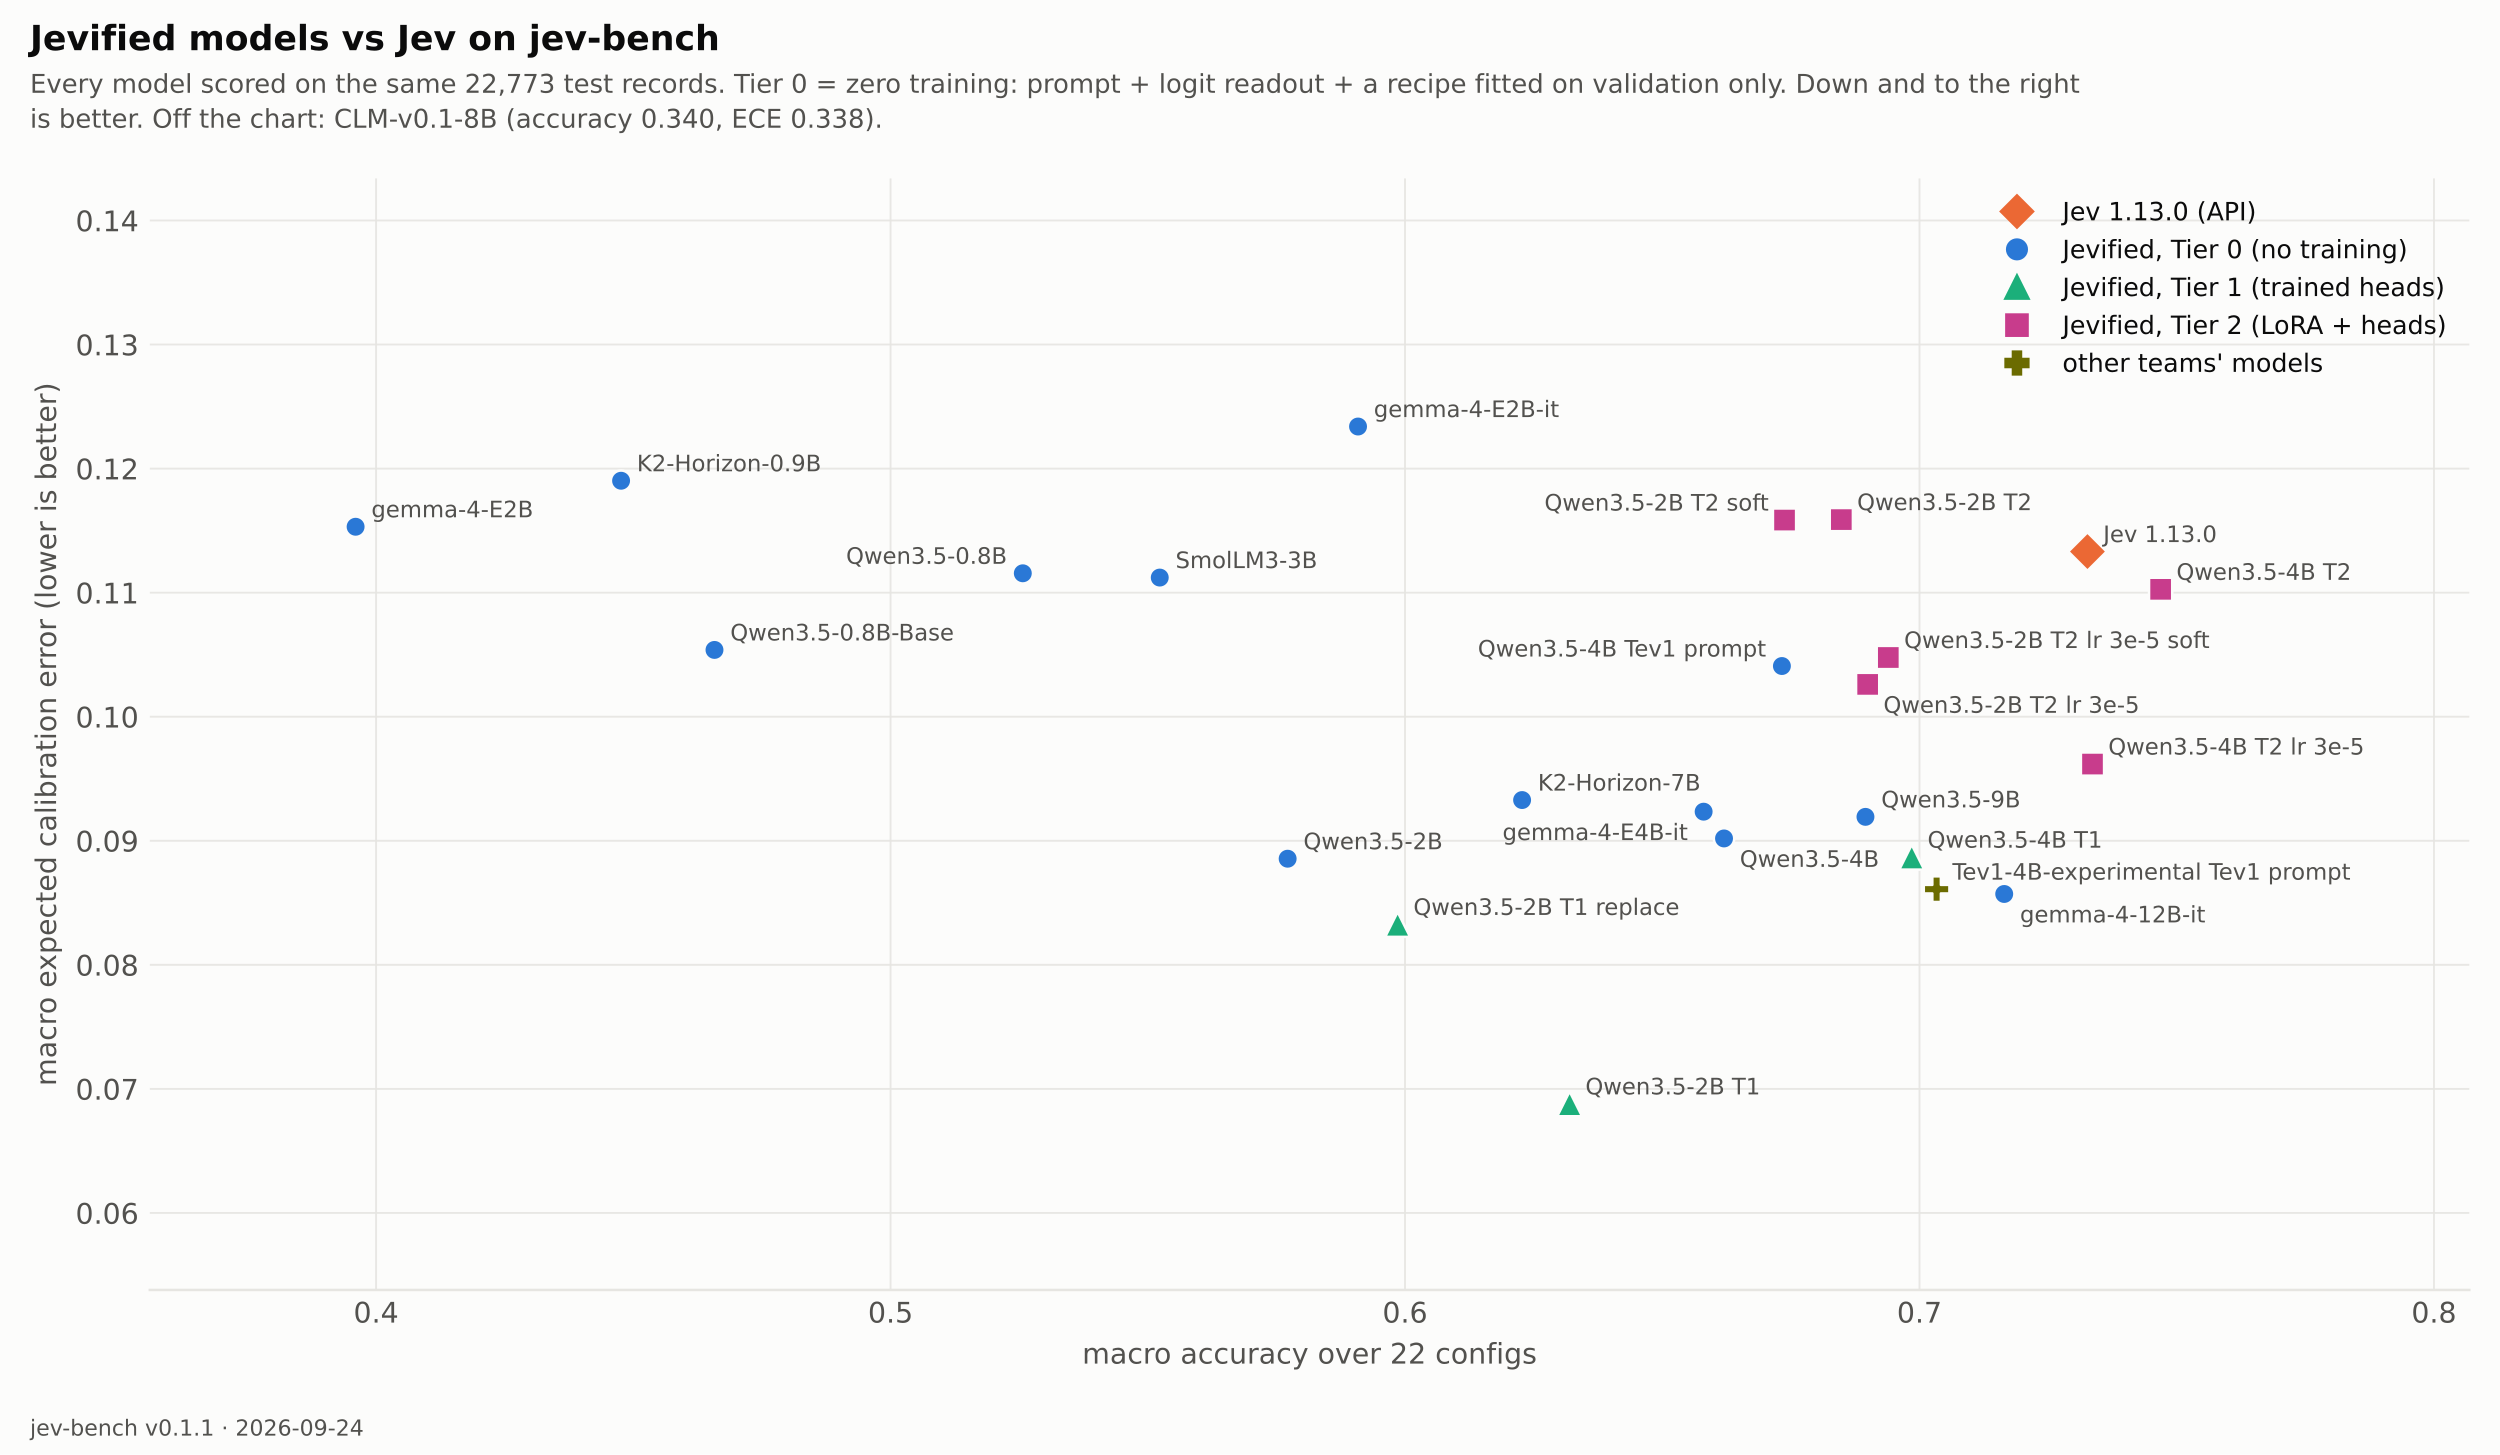
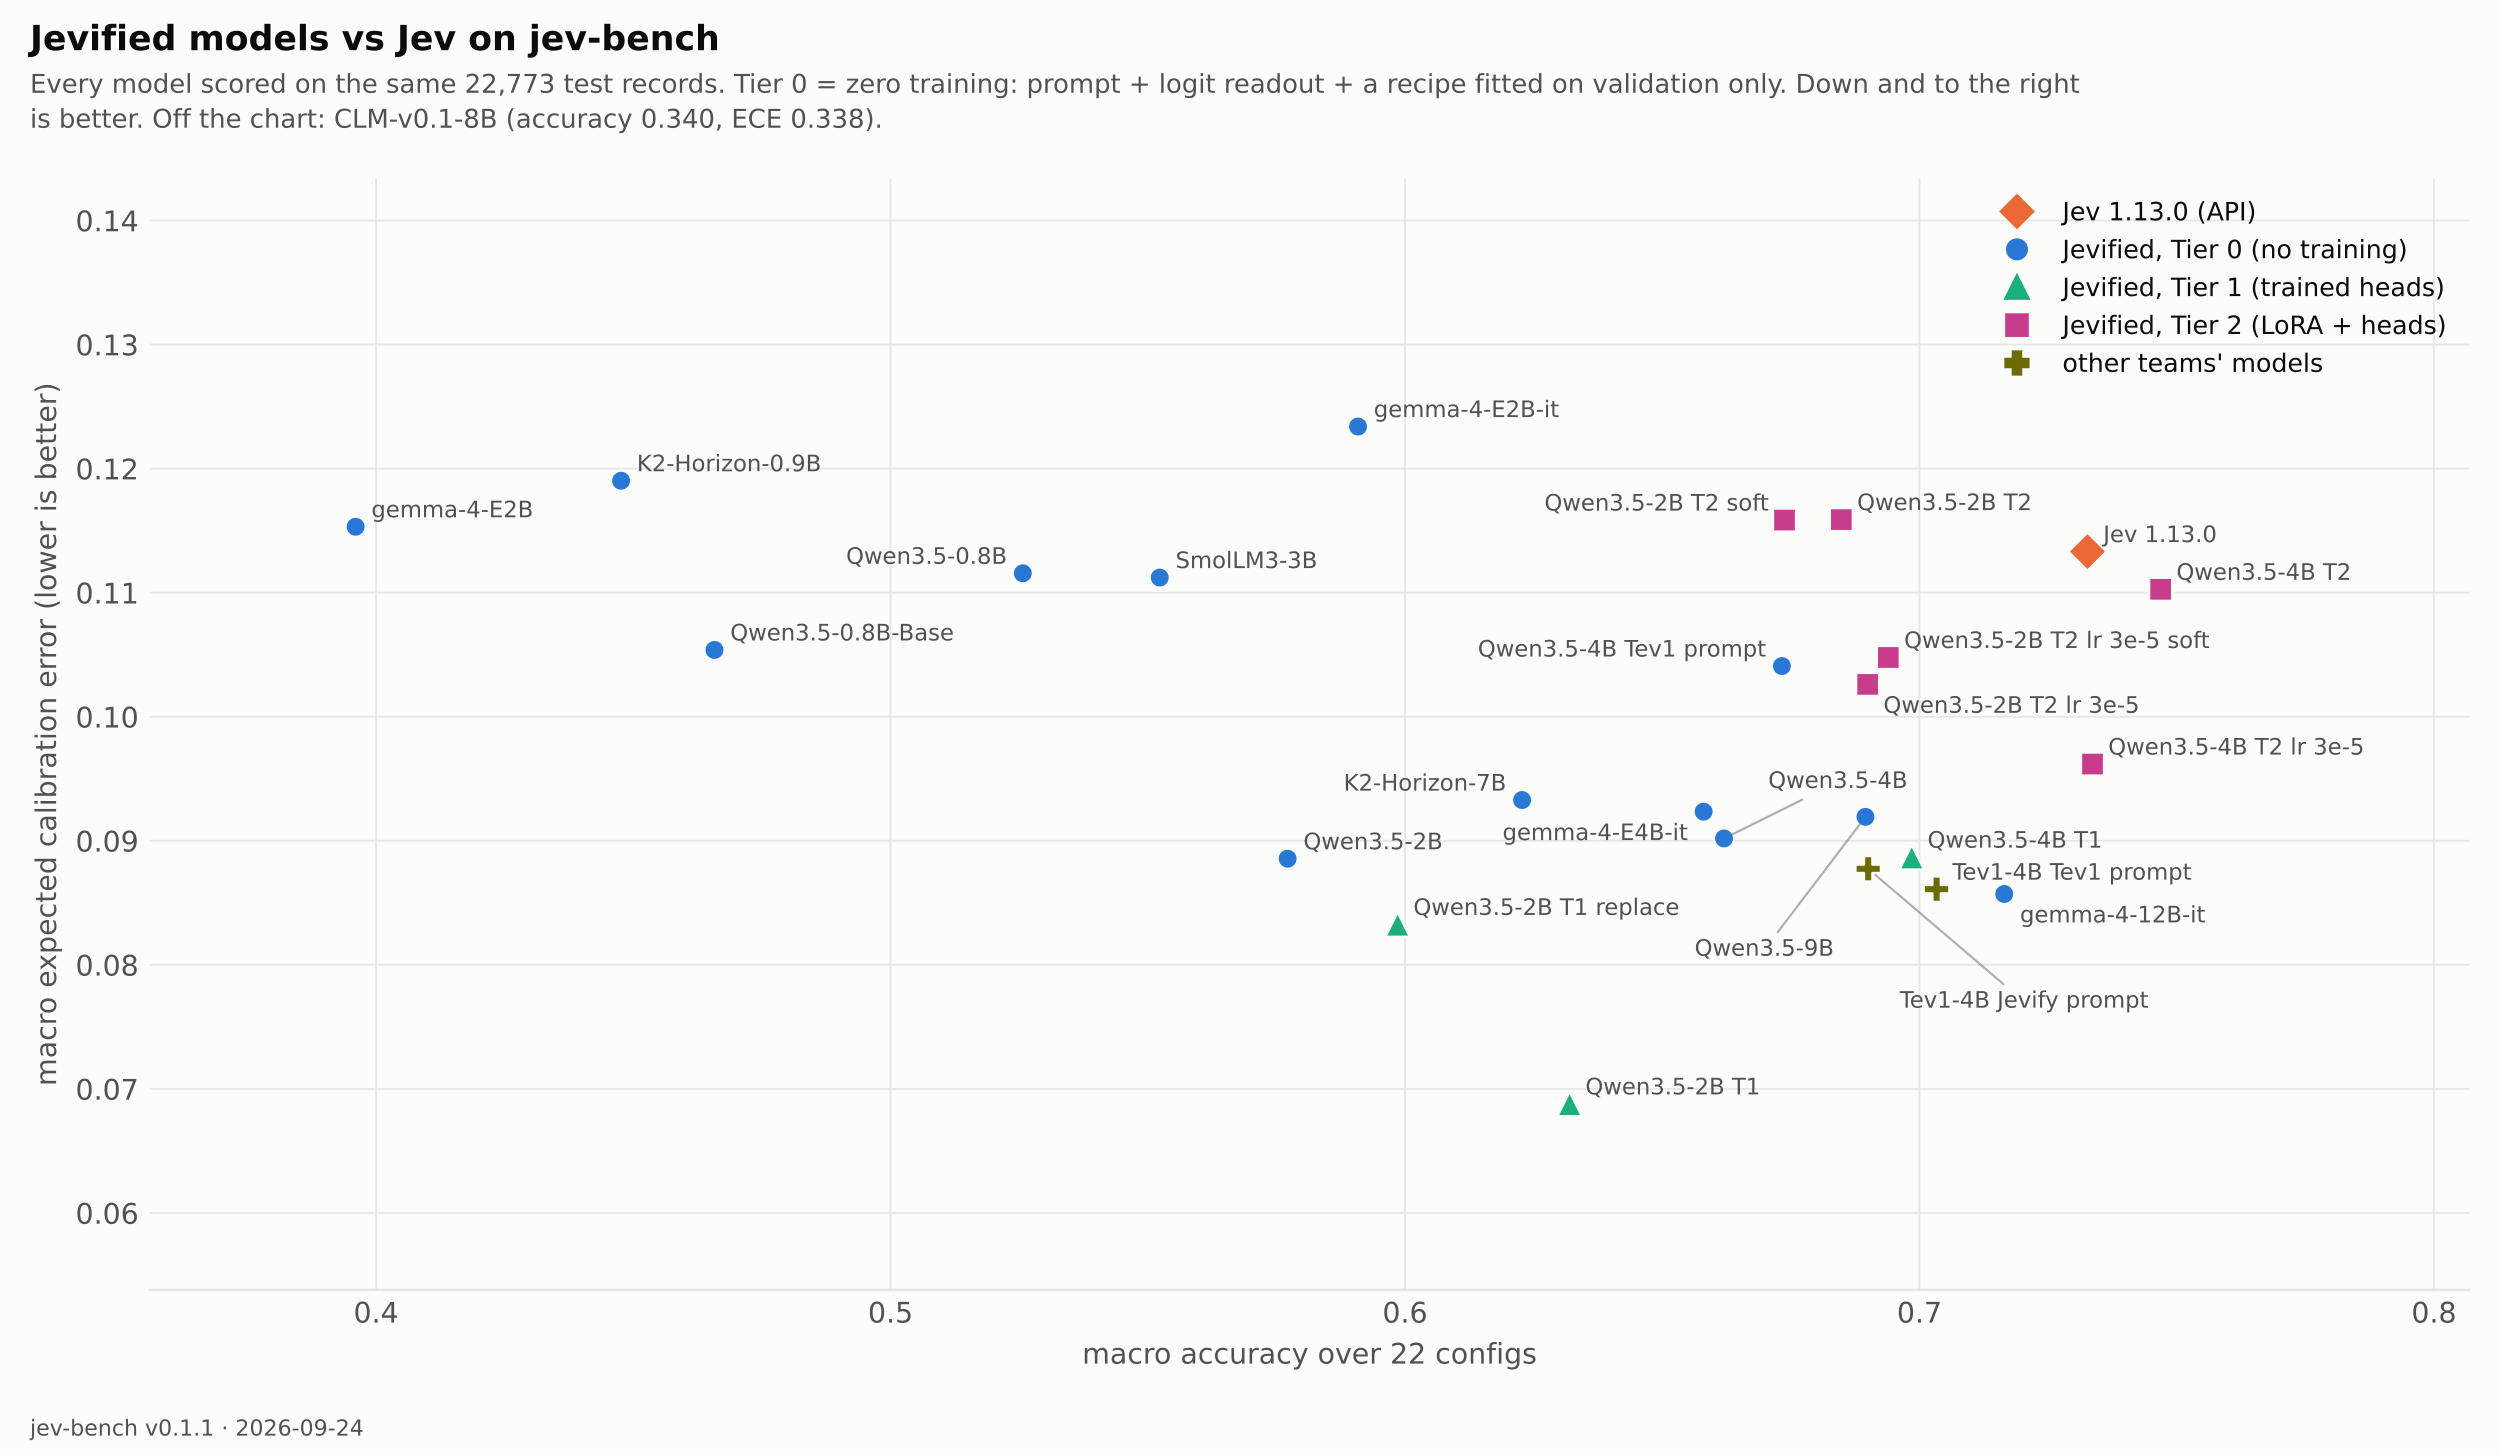
<svg xmlns="http://www.w3.org/2000/svg" xmlns:xlink="http://www.w3.org/1999/xlink" width="792pt" height="460.8pt" viewBox="0 0 792 460.8" version="1.1">
  <defs>
    <style type="text/css">*{stroke-linejoin: round; stroke-linecap: butt}</style>
  </defs>
  <g id="figure_1">
    <g id="patch_1">
      <path d="M 0 460.8  L 792 460.8  L 792 0  L 0 0  z " style="fill: #fcfcfb" />
    </g>
    <g id="axes_1">
      <g id="patch_2">
        <path d="M 47.462 408.658  L 782.28 408.658  L 782.28 56.52  L 47.462 56.52  z " style="fill: #fcfcfb" />
      </g>
      <g id="matplotlib.axis_1">
        <g id="xtick_1">
          <g id="line2d_1">
-             <path d="M 119.145 408.658  L 119.145 56.52  " clip-path="url(#p7a64c2fcad)" style="fill: none; stroke: #e6e5e1; stroke-opacity: 0.9; stroke-width: 0.6; stroke-linecap: square" />
+             <path d="M 119.145 408.658  L 119.145 56.52  " clip-path="url(#pb73e57626e)" style="fill: none; stroke: #e6e5e1; stroke-opacity: 0.9; stroke-width: 0.6; stroke-linecap: square" />
          </g>
          <g id="line2d_2" />
          <g id="text_1">
            <text style="font-size: 9px; font-family: 'DejaVu Sans'; text-anchor: middle; fill: #52514e" x="119.145" y="418.996" transform="rotate(-0 119.145 418.9958)">0.4</text>
          </g>
        </g>
        <g id="xtick_2">
          <g id="line2d_3">
-             <path d="M 282.129 408.658  L 282.129 56.52  " clip-path="url(#p7a64c2fcad)" style="fill: none; stroke: #e6e5e1; stroke-opacity: 0.9; stroke-width: 0.6; stroke-linecap: square" />
+             <path d="M 282.129 408.658  L 282.129 56.52  " clip-path="url(#pb73e57626e)" style="fill: none; stroke: #e6e5e1; stroke-opacity: 0.9; stroke-width: 0.6; stroke-linecap: square" />
          </g>
          <g id="line2d_4" />
          <g id="text_2">
            <text style="font-size: 9px; font-family: 'DejaVu Sans'; text-anchor: middle; fill: #52514e" x="282.129" y="418.996" transform="rotate(-0 282.1286 418.9958)">0.5</text>
          </g>
        </g>
        <g id="xtick_3">
          <g id="line2d_5">
-             <path d="M 445.112 408.658  L 445.112 56.52  " clip-path="url(#p7a64c2fcad)" style="fill: none; stroke: #e6e5e1; stroke-opacity: 0.9; stroke-width: 0.6; stroke-linecap: square" />
+             <path d="M 445.112 408.658  L 445.112 56.52  " clip-path="url(#pb73e57626e)" style="fill: none; stroke: #e6e5e1; stroke-opacity: 0.9; stroke-width: 0.6; stroke-linecap: square" />
          </g>
          <g id="line2d_6" />
          <g id="text_3">
            <text style="font-size: 9px; font-family: 'DejaVu Sans'; text-anchor: middle; fill: #52514e" x="445.112" y="418.996" transform="rotate(-0 445.1121 418.9958)">0.6</text>
          </g>
        </g>
        <g id="xtick_4">
          <g id="line2d_7">
-             <path d="M 608.096 408.658  L 608.096 56.52  " clip-path="url(#p7a64c2fcad)" style="fill: none; stroke: #e6e5e1; stroke-opacity: 0.9; stroke-width: 0.6; stroke-linecap: square" />
+             <path d="M 608.096 408.658  L 608.096 56.52  " clip-path="url(#pb73e57626e)" style="fill: none; stroke: #e6e5e1; stroke-opacity: 0.9; stroke-width: 0.6; stroke-linecap: square" />
          </g>
          <g id="line2d_8" />
          <g id="text_4">
            <text style="font-size: 9px; font-family: 'DejaVu Sans'; text-anchor: middle; fill: #52514e" x="608.096" y="418.996" transform="rotate(-0 608.0957 418.9958)">0.7</text>
          </g>
        </g>
        <g id="xtick_5">
          <g id="line2d_9">
-             <path d="M 771.079 408.658  L 771.079 56.52  " clip-path="url(#p7a64c2fcad)" style="fill: none; stroke: #e6e5e1; stroke-opacity: 0.9; stroke-width: 0.6; stroke-linecap: square" />
+             <path d="M 771.079 408.658  L 771.079 56.52  " clip-path="url(#pb73e57626e)" style="fill: none; stroke: #e6e5e1; stroke-opacity: 0.9; stroke-width: 0.6; stroke-linecap: square" />
          </g>
          <g id="line2d_10" />
          <g id="text_5">
            <text style="font-size: 9px; font-family: 'DejaVu Sans'; text-anchor: middle; fill: #52514e" x="771.079" y="418.996" transform="rotate(-0 771.0792 418.9958)">0.8</text>
          </g>
        </g>
        <g id="text_6">
          <text style="font-size: 9px; font-family: 'DejaVu Sans'; text-anchor: middle; fill: #52514e" x="414.871" y="431.996" transform="rotate(-0 414.8711 431.9965)">macro accuracy over 22 configs</text>
        </g>
      </g>
      <g id="matplotlib.axis_2">
        <g id="ytick_1">
          <g id="line2d_11">
-             <path d="M 47.462 384.263  L 782.28 384.263  " clip-path="url(#p7a64c2fcad)" style="fill: none; stroke: #e6e5e1; stroke-opacity: 0.9; stroke-width: 0.6; stroke-linecap: square" />
+             <path d="M 47.462 384.263  L 782.28 384.263  " clip-path="url(#pb73e57626e)" style="fill: none; stroke: #e6e5e1; stroke-opacity: 0.9; stroke-width: 0.6; stroke-linecap: square" />
          </g>
          <g id="line2d_12" />
          <g id="text_7">
            <text style="font-size: 9px; font-family: 'DejaVu Sans'; text-anchor: end; fill: #52514e" x="43.962" y="387.682" transform="rotate(-0 43.96211 387.6815)">0.06</text>
          </g>
        </g>
        <g id="ytick_2">
          <g id="line2d_13">
-             <path d="M 47.462 344.96  L 782.28 344.96  " clip-path="url(#p7a64c2fcad)" style="fill: none; stroke: #e6e5e1; stroke-opacity: 0.9; stroke-width: 0.6; stroke-linecap: square" />
+             <path d="M 47.462 344.96  L 782.28 344.96  " clip-path="url(#pb73e57626e)" style="fill: none; stroke: #e6e5e1; stroke-opacity: 0.9; stroke-width: 0.6; stroke-linecap: square" />
          </g>
          <g id="line2d_14" />
          <g id="text_8">
            <text style="font-size: 9px; font-family: 'DejaVu Sans'; text-anchor: end; fill: #52514e" x="43.962" y="348.379" transform="rotate(-0 43.96211 348.3793)">0.07</text>
          </g>
        </g>
        <g id="ytick_3">
          <g id="line2d_15">
-             <path d="M 47.462 305.658  L 782.28 305.658  " clip-path="url(#p7a64c2fcad)" style="fill: none; stroke: #e6e5e1; stroke-opacity: 0.9; stroke-width: 0.6; stroke-linecap: square" />
+             <path d="M 47.462 305.658  L 782.28 305.658  " clip-path="url(#pb73e57626e)" style="fill: none; stroke: #e6e5e1; stroke-opacity: 0.9; stroke-width: 0.6; stroke-linecap: square" />
          </g>
          <g id="line2d_16" />
          <g id="text_9">
            <text style="font-size: 9px; font-family: 'DejaVu Sans'; text-anchor: end; fill: #52514e" x="43.962" y="309.077" transform="rotate(-0 43.96211 309.0771)">0.08</text>
          </g>
        </g>
        <g id="ytick_4">
          <g id="line2d_17">
-             <path d="M 47.462 266.356  L 782.28 266.356  " clip-path="url(#p7a64c2fcad)" style="fill: none; stroke: #e6e5e1; stroke-opacity: 0.9; stroke-width: 0.6; stroke-linecap: square" />
+             <path d="M 47.462 266.356  L 782.28 266.356  " clip-path="url(#pb73e57626e)" style="fill: none; stroke: #e6e5e1; stroke-opacity: 0.9; stroke-width: 0.6; stroke-linecap: square" />
          </g>
          <g id="line2d_18" />
          <g id="text_10">
            <text style="font-size: 9px; font-family: 'DejaVu Sans'; text-anchor: end; fill: #52514e" x="43.962" y="269.775" transform="rotate(-0 43.96211 269.7749)">0.09</text>
          </g>
        </g>
        <g id="ytick_5">
          <g id="line2d_19">
-             <path d="M 47.462 227.054  L 782.28 227.054  " clip-path="url(#p7a64c2fcad)" style="fill: none; stroke: #e6e5e1; stroke-opacity: 0.9; stroke-width: 0.6; stroke-linecap: square" />
+             <path d="M 47.462 227.054  L 782.28 227.054  " clip-path="url(#pb73e57626e)" style="fill: none; stroke: #e6e5e1; stroke-opacity: 0.9; stroke-width: 0.6; stroke-linecap: square" />
          </g>
          <g id="line2d_20" />
          <g id="text_11">
            <text style="font-size: 9px; font-family: 'DejaVu Sans'; text-anchor: end; fill: #52514e" x="43.962" y="230.473" transform="rotate(-0 43.96211 230.4727)">0.10</text>
          </g>
        </g>
        <g id="ytick_6">
          <g id="line2d_21">
-             <path d="M 47.462 187.752  L 782.28 187.752  " clip-path="url(#p7a64c2fcad)" style="fill: none; stroke: #e6e5e1; stroke-opacity: 0.9; stroke-width: 0.6; stroke-linecap: square" />
+             <path d="M 47.462 187.752  L 782.28 187.752  " clip-path="url(#pb73e57626e)" style="fill: none; stroke: #e6e5e1; stroke-opacity: 0.9; stroke-width: 0.6; stroke-linecap: square" />
          </g>
          <g id="line2d_22" />
          <g id="text_12">
            <text style="font-size: 9px; font-family: 'DejaVu Sans'; text-anchor: end; fill: #52514e" x="43.962" y="191.17" transform="rotate(-0 43.96211 191.1705)">0.11</text>
          </g>
        </g>
        <g id="ytick_7">
          <g id="line2d_23">
-             <path d="M 47.462 148.449  L 782.28 148.449  " clip-path="url(#p7a64c2fcad)" style="fill: none; stroke: #e6e5e1; stroke-opacity: 0.9; stroke-width: 0.6; stroke-linecap: square" />
+             <path d="M 47.462 148.449  L 782.28 148.449  " clip-path="url(#pb73e57626e)" style="fill: none; stroke: #e6e5e1; stroke-opacity: 0.9; stroke-width: 0.6; stroke-linecap: square" />
          </g>
          <g id="line2d_24" />
          <g id="text_13">
            <text style="font-size: 9px; font-family: 'DejaVu Sans'; text-anchor: end; fill: #52514e" x="43.962" y="151.868" transform="rotate(-0 43.96211 151.8683)">0.12</text>
          </g>
        </g>
        <g id="ytick_8">
          <g id="line2d_25">
-             <path d="M 47.462 109.147  L 782.28 109.147  " clip-path="url(#p7a64c2fcad)" style="fill: none; stroke: #e6e5e1; stroke-opacity: 0.9; stroke-width: 0.6; stroke-linecap: square" />
+             <path d="M 47.462 109.147  L 782.28 109.147  " clip-path="url(#pb73e57626e)" style="fill: none; stroke: #e6e5e1; stroke-opacity: 0.9; stroke-width: 0.6; stroke-linecap: square" />
          </g>
          <g id="line2d_26" />
          <g id="text_14">
            <text style="font-size: 9px; font-family: 'DejaVu Sans'; text-anchor: end; fill: #52514e" x="43.962" y="112.566" transform="rotate(-0 43.96211 112.566)">0.13</text>
          </g>
        </g>
        <g id="ytick_9">
          <g id="line2d_27">
-             <path d="M 47.462 69.845  L 782.28 69.845  " clip-path="url(#p7a64c2fcad)" style="fill: none; stroke: #e6e5e1; stroke-opacity: 0.9; stroke-width: 0.6; stroke-linecap: square" />
+             <path d="M 47.462 69.845  L 782.28 69.845  " clip-path="url(#pb73e57626e)" style="fill: none; stroke: #e6e5e1; stroke-opacity: 0.9; stroke-width: 0.6; stroke-linecap: square" />
          </g>
          <g id="line2d_28" />
          <g id="text_15">
            <text style="font-size: 9px; font-family: 'DejaVu Sans'; text-anchor: end; fill: #52514e" x="43.962" y="73.264" transform="rotate(-0 43.96211 73.26384)">0.14</text>
          </g>
        </g>
        <g id="text_16">
          <text style="font-size: 9px; font-family: 'DejaVu Sans'; text-anchor: middle; fill: #52514e" x="17.761" y="232.589" transform="rotate(-90 17.76094 232.5889)">macro expected calibration error (lower is better)</text>
        </g>
      </g>
      <g id="patch_3">
        <path d="M 47.462 408.658  L 782.28 408.658  " style="fill: none; stroke: #e6e5e1; stroke-width: 0.8; stroke-linejoin: miter; stroke-linecap: square" />
      </g>
      <g id="PathCollection_1">
        <defs>
-           <path id="mae67f2e6c2" d="M -0 6.083  L 6.083 0  L 0 -6.083  L -6.083 -0  z " style="stroke: #fcfcfb; stroke-width: 0.8" />
+           <path id="m7315ad541f" d="M -0 6.083  L 6.083 0  L 0 -6.083  L -6.083 -0  z " style="stroke: #fcfcfb; stroke-width: 0.8" />
        </defs>
-         <g clip-path="url(#p7a64c2fcad)">
-           <use xlink:href="#mae67f2e6c2" x="661.3" y="174.735" style="fill: #eb6834; stroke: #fcfcfb; stroke-width: 0.8" />
+         <g clip-path="url(#pb73e57626e)">
+           <use xlink:href="#m7315ad541f" x="661.3" y="174.735" style="fill: #eb6834; stroke: #fcfcfb; stroke-width: 0.8" />
        </g>
      </g>
      <g id="PathCollection_2">
        <defs>
-           <path id="m368943c8be" d="M -3.674 3.674  L 3.674 3.674  L 3.674 -3.674  L -3.674 -3.674  z " style="stroke: #fcfcfb; stroke-width: 0.8" />
+           <path id="m38358b1463" d="M -3.674 3.674  L 3.674 3.674  L 3.674 -3.674  L -3.674 -3.674  z " style="stroke: #fcfcfb; stroke-width: 0.8" />
        </defs>
-         <g clip-path="url(#p7a64c2fcad)">
-           <use xlink:href="#m368943c8be" x="684.49" y="186.692" style="fill: #c83c8c; stroke: #fcfcfb; stroke-width: 0.8" />
+         <g clip-path="url(#pb73e57626e)">
+           <use xlink:href="#m38358b1463" x="684.49" y="186.692" style="fill: #c83c8c; stroke: #fcfcfb; stroke-width: 0.8" />
        </g>
      </g>
      <g id="PathCollection_3">
-         <g clip-path="url(#p7a64c2fcad)">
-           <use xlink:href="#m368943c8be" x="662.902" y="242.047" style="fill: #c83c8c; stroke: #fcfcfb; stroke-width: 0.8" />
+         <g clip-path="url(#pb73e57626e)">
+           <use xlink:href="#m38358b1463" x="662.902" y="242.047" style="fill: #c83c8c; stroke: #fcfcfb; stroke-width: 0.8" />
        </g>
      </g>
      <g id="PathCollection_4">
        <defs>
-           <path id="m416e32f482" d="M 0 3.24  C 0.859 3.24 1.684 2.899 2.291 2.291  C 2.899 1.684 3.24 0.859 3.24 0  C 3.24 -0.859 2.899 -1.684 2.291 -2.291  C 1.684 -2.899 0.859 -3.24 0 -3.24  C -0.859 -3.24 -1.684 -2.899 -2.291 -2.291  C -2.899 -1.684 -3.24 -0.859 -3.24 0  C -3.24 0.859 -2.899 1.684 -2.291 2.291  C -1.684 2.899 -0.859 3.24 0 3.24  z " style="stroke: #fcfcfb; stroke-width: 0.8" />
+           <path id="mf0ed549a8b" d="M 0 3.24  C 0.859 3.24 1.684 2.899 2.291 2.291  C 2.899 1.684 3.24 0.859 3.24 0  C 3.24 -0.859 2.899 -1.684 2.291 -2.291  C 1.684 -2.899 0.859 -3.24 0 -3.24  C -0.859 -3.24 -1.684 -2.899 -2.291 -2.291  C -2.899 -1.684 -3.24 -0.859 -3.24 0  C -3.24 0.859 -2.899 1.684 -2.291 2.291  C -1.684 2.899 -0.859 3.24 0 3.24  z " style="stroke: #fcfcfb; stroke-width: 0.8" />
        </defs>
-         <g clip-path="url(#p7a64c2fcad)">
-           <use xlink:href="#m416e32f482" x="634.936" y="283.212" style="fill: #2a78d6; stroke: #fcfcfb; stroke-width: 0.8" />
+         <g clip-path="url(#pb73e57626e)">
+           <use xlink:href="#mf0ed549a8b" x="634.936" y="283.212" style="fill: #2a78d6; stroke: #fcfcfb; stroke-width: 0.8" />
        </g>
      </g>
      <g id="PathCollection_5">
        <defs>
-           <path id="mce1a038cd6" d="M -1.354 4.062  L 1.354 4.062  L 1.354 1.354  L 4.062 1.354  L 4.062 -1.354  L 1.354 -1.354  L 1.354 -4.062  L -1.354 -4.062  L -1.354 -1.354  L -4.062 -1.354  L -4.062 1.354  L -1.354 1.354  z " style="stroke: #fcfcfb; stroke-width: 0.8" />
+           <path id="m593f862301" d="M -1.354 4.062  L 1.354 4.062  L 1.354 1.354  L 4.062 1.354  L 4.062 -1.354  L 1.354 -1.354  L 1.354 -4.062  L -1.354 -4.062  L -1.354 -1.354  L -4.062 -1.354  L -4.062 1.354  L -1.354 1.354  z " style="stroke: #fcfcfb; stroke-width: 0.8" />
        </defs>
-         <g clip-path="url(#p7a64c2fcad)">
-           <use xlink:href="#mce1a038cd6" x="613.514" y="281.689" style="fill: #6b6b00; stroke: #fcfcfb; stroke-width: 0.8" />
+         <g clip-path="url(#pb73e57626e)">
+           <use xlink:href="#m593f862301" x="613.514" y="281.689" style="fill: #6b6b00; stroke: #fcfcfb; stroke-width: 0.8" />
        </g>
      </g>
      <g id="PathCollection_6">
        <defs>
-           <path id="me9ce234505" d="M 0 -3.937  L -3.937 3.937  L 3.937 3.937  z " style="stroke: #fcfcfb; stroke-width: 0.8" />
+           <path id="mc488402221" d="M 0 -3.937  L -3.937 3.937  L 3.937 3.937  z " style="stroke: #fcfcfb; stroke-width: 0.8" />
        </defs>
-         <g clip-path="url(#p7a64c2fcad)">
-           <use xlink:href="#me9ce234505" x="605.639" y="271.548" style="fill: #1baf7a; stroke: #fcfcfb; stroke-width: 0.8" />
+         <g clip-path="url(#pb73e57626e)">
+           <use xlink:href="#mc488402221" x="605.639" y="271.548" style="fill: #1baf7a; stroke: #fcfcfb; stroke-width: 0.8" />
        </g>
      </g>
      <g id="PathCollection_7">
-         <g clip-path="url(#p7a64c2fcad)">
-           <use xlink:href="#m368943c8be" x="598.216" y="208.296" style="fill: #c83c8c; stroke: #fcfcfb; stroke-width: 0.8" />
+         <g clip-path="url(#pb73e57626e)">
+           <use xlink:href="#m38358b1463" x="598.216" y="208.296" style="fill: #c83c8c; stroke: #fcfcfb; stroke-width: 0.8" />
        </g>
      </g>
      <g id="PathCollection_8">
-         <g clip-path="url(#p7a64c2fcad)">
-           <use xlink:href="#m368943c8be" x="591.673" y="216.813" style="fill: #c83c8c; stroke: #fcfcfb; stroke-width: 0.8" />
+         <g clip-path="url(#pb73e57626e)">
+           <use xlink:href="#m593f862301" x="591.837" y="275.231" style="fill: #6b6b00; stroke: #fcfcfb; stroke-width: 0.8" />
        </g>
      </g>
      <g id="PathCollection_9">
-         <g clip-path="url(#p7a64c2fcad)">
-           <use xlink:href="#m416e32f482" x="590.978" y="258.779" style="fill: #2a78d6; stroke: #fcfcfb; stroke-width: 0.8" />
+         <g clip-path="url(#pb73e57626e)">
+           <use xlink:href="#m38358b1463" x="591.673" y="216.813" style="fill: #c83c8c; stroke: #fcfcfb; stroke-width: 0.8" />
        </g>
      </g>
      <g id="PathCollection_10">
-         <g clip-path="url(#p7a64c2fcad)">
-           <use xlink:href="#m368943c8be" x="583.331" y="164.601" style="fill: #c83c8c; stroke: #fcfcfb; stroke-width: 0.8" />
+         <g clip-path="url(#pb73e57626e)">
+           <use xlink:href="#mf0ed549a8b" x="590.978" y="258.779" style="fill: #2a78d6; stroke: #fcfcfb; stroke-width: 0.8" />
        </g>
      </g>
      <g id="PathCollection_11">
-         <g clip-path="url(#p7a64c2fcad)">
-           <use xlink:href="#m368943c8be" x="565.34" y="164.75" style="fill: #c83c8c; stroke: #fcfcfb; stroke-width: 0.8" />
+         <g clip-path="url(#pb73e57626e)">
+           <use xlink:href="#m38358b1463" x="583.331" y="164.601" style="fill: #c83c8c; stroke: #fcfcfb; stroke-width: 0.8" />
        </g>
      </g>
      <g id="PathCollection_12">
-         <g clip-path="url(#p7a64c2fcad)">
-           <use xlink:href="#m416e32f482" x="564.508" y="210.997" style="fill: #2a78d6; stroke: #fcfcfb; stroke-width: 0.8" />
+         <g clip-path="url(#pb73e57626e)">
+           <use xlink:href="#m38358b1463" x="565.34" y="164.75" style="fill: #c83c8c; stroke: #fcfcfb; stroke-width: 0.8" />
        </g>
      </g>
      <g id="PathCollection_13">
-         <g clip-path="url(#p7a64c2fcad)">
-           <use xlink:href="#m416e32f482" x="546.172" y="265.62" style="fill: #2a78d6; stroke: #fcfcfb; stroke-width: 0.8" />
+         <g clip-path="url(#pb73e57626e)">
+           <use xlink:href="#mf0ed549a8b" x="564.508" y="210.997" style="fill: #2a78d6; stroke: #fcfcfb; stroke-width: 0.8" />
        </g>
      </g>
      <g id="PathCollection_14">
-         <g clip-path="url(#p7a64c2fcad)">
-           <use xlink:href="#m416e32f482" x="539.712" y="257.14" style="fill: #2a78d6; stroke: #fcfcfb; stroke-width: 0.8" />
+         <g clip-path="url(#pb73e57626e)">
+           <use xlink:href="#mf0ed549a8b" x="546.172" y="265.62" style="fill: #2a78d6; stroke: #fcfcfb; stroke-width: 0.8" />
        </g>
      </g>
      <g id="PathCollection_15">
-         <g clip-path="url(#p7a64c2fcad)">
-           <use xlink:href="#me9ce234505" x="497.254" y="349.705" style="fill: #1baf7a; stroke: #fcfcfb; stroke-width: 0.8" />
+         <g clip-path="url(#pb73e57626e)">
+           <use xlink:href="#mf0ed549a8b" x="539.712" y="257.14" style="fill: #2a78d6; stroke: #fcfcfb; stroke-width: 0.8" />
        </g>
      </g>
      <g id="PathCollection_16">
-         <g clip-path="url(#p7a64c2fcad)">
-           <use xlink:href="#m416e32f482" x="482.201" y="253.456" style="fill: #2a78d6; stroke: #fcfcfb; stroke-width: 0.8" />
+         <g clip-path="url(#pb73e57626e)">
+           <use xlink:href="#mc488402221" x="497.254" y="349.705" style="fill: #1baf7a; stroke: #fcfcfb; stroke-width: 0.8" />
        </g>
      </g>
      <g id="PathCollection_17">
-         <g clip-path="url(#p7a64c2fcad)">
-           <use xlink:href="#me9ce234505" x="442.764" y="292.851" style="fill: #1baf7a; stroke: #fcfcfb; stroke-width: 0.8" />
+         <g clip-path="url(#pb73e57626e)">
+           <use xlink:href="#mf0ed549a8b" x="482.201" y="253.456" style="fill: #2a78d6; stroke: #fcfcfb; stroke-width: 0.8" />
        </g>
      </g>
      <g id="PathCollection_18">
-         <g clip-path="url(#p7a64c2fcad)">
-           <use xlink:href="#m416e32f482" x="430.226" y="135.124" style="fill: #2a78d6; stroke: #fcfcfb; stroke-width: 0.8" />
+         <g clip-path="url(#pb73e57626e)">
+           <use xlink:href="#mc488402221" x="442.764" y="292.851" style="fill: #1baf7a; stroke: #fcfcfb; stroke-width: 0.8" />
        </g>
      </g>
      <g id="PathCollection_19">
-         <g clip-path="url(#p7a64c2fcad)">
-           <use xlink:href="#m416e32f482" x="407.927" y="272.039" style="fill: #2a78d6; stroke: #fcfcfb; stroke-width: 0.8" />
+         <g clip-path="url(#pb73e57626e)">
+           <use xlink:href="#mf0ed549a8b" x="430.226" y="135.124" style="fill: #2a78d6; stroke: #fcfcfb; stroke-width: 0.8" />
        </g>
      </g>
      <g id="PathCollection_20">
-         <g clip-path="url(#p7a64c2fcad)">
-           <use xlink:href="#m416e32f482" x="367.409" y="182.974" style="fill: #2a78d6; stroke: #fcfcfb; stroke-width: 0.8" />
+         <g clip-path="url(#pb73e57626e)">
+           <use xlink:href="#mf0ed549a8b" x="407.927" y="272.039" style="fill: #2a78d6; stroke: #fcfcfb; stroke-width: 0.8" />
        </g>
      </g>
      <g id="PathCollection_21">
-         <g clip-path="url(#p7a64c2fcad)">
-           <use xlink:href="#m416e32f482" x="324.024" y="181.617" style="fill: #2a78d6; stroke: #fcfcfb; stroke-width: 0.8" />
+         <g clip-path="url(#pb73e57626e)">
+           <use xlink:href="#mf0ed549a8b" x="367.409" y="182.974" style="fill: #2a78d6; stroke: #fcfcfb; stroke-width: 0.8" />
        </g>
      </g>
      <g id="PathCollection_22">
-         <g clip-path="url(#p7a64c2fcad)">
-           <use xlink:href="#m416e32f482" x="226.35" y="205.896" style="fill: #2a78d6; stroke: #fcfcfb; stroke-width: 0.8" />
+         <g clip-path="url(#pb73e57626e)">
+           <use xlink:href="#mf0ed549a8b" x="324.024" y="181.617" style="fill: #2a78d6; stroke: #fcfcfb; stroke-width: 0.8" />
        </g>
      </g>
      <g id="PathCollection_23">
-         <g clip-path="url(#p7a64c2fcad)">
-           <use xlink:href="#m416e32f482" x="196.76" y="152.3" style="fill: #2a78d6; stroke: #fcfcfb; stroke-width: 0.8" />
+         <g clip-path="url(#pb73e57626e)">
+           <use xlink:href="#mf0ed549a8b" x="226.35" y="205.896" style="fill: #2a78d6; stroke: #fcfcfb; stroke-width: 0.8" />
        </g>
      </g>
      <g id="PathCollection_24">
-         <g clip-path="url(#p7a64c2fcad)">
-           <use xlink:href="#m416e32f482" x="112.656" y="166.876" style="fill: #2a78d6; stroke: #fcfcfb; stroke-width: 0.8" />
+         <g clip-path="url(#pb73e57626e)">
+           <use xlink:href="#mf0ed549a8b" x="196.76" y="152.3" style="fill: #2a78d6; stroke: #fcfcfb; stroke-width: 0.8" />
+         </g>
+       </g>
+       <g id="PathCollection_25">
+         <g clip-path="url(#pb73e57626e)">
+           <use xlink:href="#mf0ed549a8b" x="112.656" y="166.876" style="fill: #2a78d6; stroke: #fcfcfb; stroke-width: 0.8" />
        </g>
      </g>
      <g id="text_17">
        <text style="font-size: 7.2px; font-family: 'DejaVu Sans'; text-anchor: start; fill: #52514e" x="117.656" y="163.876" transform="rotate(-0 117.6555 163.876)">gemma-4-E2B</text>
      </g>
      <g id="text_18">
        <text style="font-size: 7.2px; font-family: 'DejaVu Sans'; text-anchor: start; fill: #52514e" x="201.76" y="149.3" transform="rotate(-0 201.7604 149.2997)">K2-Horizon-0.9B</text>
      </g>
      <g id="text_19">
        <text style="font-size: 7.2px; font-family: 'DejaVu Sans'; text-anchor: start; fill: #52514e" x="231.35" y="202.896" transform="rotate(-0 231.3496 202.8958)">Qwen3.5-0.8B-Base</text>
      </g>
      <g id="text_20">
        <text style="font-size: 7.2px; font-family: 'DejaVu Sans'; text-anchor: end; fill: #52514e" x="319.024" y="178.617" transform="rotate(-0 319.0238 178.6173)">Qwen3.5-0.8B</text>
      </g>
      <g id="text_21">
        <text style="font-size: 7.2px; font-family: 'DejaVu Sans'; text-anchor: start; fill: #52514e" x="372.409" y="179.974" transform="rotate(-0 372.4085 179.9742)">SmolLM3-3B</text>
      </g>
      <g id="text_22">
        <text style="font-size: 7.2px; font-family: 'DejaVu Sans'; text-anchor: start; fill: #52514e" x="412.927" y="269.039" transform="rotate(-0 412.9265 269.0389)">Qwen3.5-2B</text>
      </g>
      <g id="text_23">
        <text style="font-size: 7.2px; font-family: 'DejaVu Sans'; text-anchor: start; fill: #52514e" x="435.226" y="132.124" transform="rotate(-0 435.2257 132.1244)">gemma-4-E2B-it</text>
      </g>
      <g id="text_24">
        <text style="font-size: 7.2px; font-family: 'DejaVu Sans'; text-anchor: start; fill: #52514e" x="447.764" y="289.851" transform="rotate(-0 447.7639 289.851)">Qwen3.5-2B T1 replace</text>
      </g>
      <g id="text_25">
-         <text style="font-size: 7.2px; font-family: 'DejaVu Sans'; text-anchor: start; fill: #52514e" x="487.201" y="250.456" transform="rotate(-0 487.2009 250.4559)">K2-Horizon-7B</text>
+         <text style="font-size: 7.2px; font-family: 'DejaVu Sans'; text-anchor: end; fill: #52514e" x="477.201" y="250.456" transform="rotate(-0 477.2009 250.4559)">K2-Horizon-7B</text>
      </g>
      <g id="text_26">
        <text style="font-size: 7.2px; font-family: 'DejaVu Sans'; text-anchor: start; fill: #52514e" x="502.254" y="346.705" transform="rotate(-0 502.2539 346.7046)">Qwen3.5-2B T1</text>
      </g>
      <g id="text_27">
        <text style="font-size: 7.2px; font-family: 'DejaVu Sans'; text-anchor: end; fill: #52514e" x="534.712" y="266.14" transform="rotate(-0 534.7123 266.1405)">gemma-4-E4B-it</text>
      </g>
+       <g id="patch_4">
+         <path d="M 570.932 253.349  Q 559.895 258.819 548.859 264.288  " style="fill: none; opacity: 0.45; stroke: #52514e; stroke-width: 0.7; stroke-linecap: round" />
+       </g>
      <g id="text_28">
-         <text style="font-size: 7.2px; font-family: 'DejaVu Sans'; text-anchor: start; fill: #52514e" x="551.172" y="274.62" transform="rotate(-0 551.1718 274.6197)">Qwen3.5-4B</text>
+         <text style="font-size: 7.2px; font-family: 'DejaVu Sans'; text-anchor: start; fill: #52514e" x="560.172" y="249.62" transform="rotate(-0 560.1718 249.6197)">Qwen3.5-4B</text>
      </g>
      <g id="text_29">
        <text style="font-size: 7.2px; font-family: 'DejaVu Sans'; text-anchor: end; fill: #52514e" x="559.508" y="207.997" transform="rotate(-0 559.508 207.9966)">Qwen3.5-4B Tev1 prompt</text>
      </g>
      <g id="text_30">
        <text style="font-size: 7.2px; font-family: 'DejaVu Sans'; text-anchor: end; fill: #52514e" x="560.34" y="161.75" transform="rotate(-0 560.3397 161.7497)">Qwen3.5-2B T2 soft</text>
      </g>
      <g id="text_31">
        <text style="font-size: 7.2px; font-family: 'DejaVu Sans'; text-anchor: start; fill: #52514e" x="588.331" y="161.601" transform="rotate(-0 588.3313 161.6006)">Qwen3.5-2B T2</text>
      </g>
+       <g id="patch_5">
+         <path d="M 563.179 295.311  Q 576.17 278.239 589.161 261.167  " style="fill: none; opacity: 0.45; stroke: #52514e; stroke-width: 0.7; stroke-linecap: round" />
+       </g>
      <g id="text_32">
-         <text style="font-size: 7.2px; font-family: 'DejaVu Sans'; text-anchor: start; fill: #52514e" x="595.978" y="255.779" transform="rotate(-0 595.978 255.7794)">Qwen3.5-9B</text>
+         <text style="font-size: 7.2px; font-family: 'DejaVu Sans'; text-anchor: end; fill: #52514e" x="580.978" y="302.779" transform="rotate(-0 580.978 302.7794)">Qwen3.5-9B</text>
      </g>
      <g id="text_33">
        <text style="font-size: 7.2px; font-family: 'DejaVu Sans'; text-anchor: start; fill: #52514e" x="596.673" y="225.813" transform="rotate(-0 596.6726 225.8129)">Qwen3.5-2B T2 lr 3e-5</text>
      </g>
+       <g id="patch_6">
+         <path d="M 634.679 311.763  Q 614.4 294.471 594.12 277.178  " style="fill: none; opacity: 0.45; stroke: #52514e; stroke-width: 0.7; stroke-linecap: round" />
+       </g>
      <g id="text_34">
+         <text style="font-size: 7.2px; font-family: 'DejaVu Sans'; text-anchor: start; fill: #52514e" x="601.837" y="319.231" transform="rotate(-0 601.8373 319.2315)">Tev1-4B Jevify prompt</text>
+       </g>
+       <g id="text_35">
        <text style="font-size: 7.2px; font-family: 'DejaVu Sans'; text-anchor: start; fill: #52514e" x="603.216" y="205.296" transform="rotate(-0 603.2159 205.2961)">Qwen3.5-2B T2 lr 3e-5 soft</text>
      </g>
-       <g id="text_35">
+       <g id="text_36">
        <text style="font-size: 7.2px; font-family: 'DejaVu Sans'; text-anchor: start; fill: #52514e" x="610.639" y="268.548" transform="rotate(-0 610.639 268.5484)">Qwen3.5-4B T1</text>
      </g>
-       <g id="text_36">
-         <text style="font-size: 7.2px; font-family: 'DejaVu Sans'; text-anchor: start; fill: #52514e" x="618.514" y="278.689" transform="rotate(-0 618.5137 278.6888)">Tev1-4B-experimental Tev1 prompt</text>
-       </g>
      <g id="text_37">
+         <text style="font-size: 7.2px; font-family: 'DejaVu Sans'; text-anchor: start; fill: #52514e" x="618.514" y="278.689" transform="rotate(-0 618.5137 278.6888)">Tev1-4B Tev1 prompt</text>
+       </g>
+       <g id="text_38">
        <text style="font-size: 7.2px; font-family: 'DejaVu Sans'; text-anchor: start; fill: #52514e" x="639.936" y="292.212" transform="rotate(-0 639.9357 292.2118)">gemma-4-12B-it</text>
      </g>
-       <g id="text_38">
+       <g id="text_39">
        <text style="font-size: 7.2px; font-family: 'DejaVu Sans'; text-anchor: start; fill: #52514e" x="666.3" y="171.735" transform="rotate(-0 666.2995 171.7353)">Jev 1.13.0</text>
      </g>
-       <g id="text_39">
+       <g id="text_40">
        <text style="font-size: 7.2px; font-family: 'DejaVu Sans'; text-anchor: start; fill: #52514e" x="667.902" y="239.047" transform="rotate(-0 667.9022 239.0474)">Qwen3.5-4B T2 lr 3e-5</text>
      </g>
-       <g id="text_40">
+       <g id="text_41">
        <text style="font-size: 7.2px; font-family: 'DejaVu Sans'; text-anchor: start; fill: #52514e" x="689.49" y="183.692" transform="rotate(-0 689.4899 183.6923)">Qwen3.5-4B T2</text>
      </g>
      <g id="legend_1">
        <g id="line2d_29">
          <path d="M 630.974 66.999  L 638.974 66.999  L 646.974 66.999  " style="fill: none" />
          <defs>
-             <path id="mc62af312f7" d="M -0 4.95  L 4.95 0  L 0 -4.95  L -4.95 -0  z " style="stroke: #eb6834; stroke-linejoin: miter" />
+             <path id="m435edc1c57" d="M -0 4.95  L 4.95 0  L 0 -4.95  L -4.95 -0  z " style="stroke: #eb6834; stroke-linejoin: miter" />
          </defs>
          <g>
-             <use xlink:href="#mc62af312f7" x="638.974" y="66.999" style="fill: #eb6834; stroke: #eb6834; stroke-linejoin: miter" />
-           </g>
-         </g>
-         <g id="text_41">
+             <use xlink:href="#m435edc1c57" x="638.974" y="66.999" style="fill: #eb6834; stroke: #eb6834; stroke-linejoin: miter" />
+           </g>
+         </g>
+         <g id="text_42">
          <text style="font-size: 8px; font-family: 'DejaVu Sans'; text-anchor: start; fill: #0b0b0b" x="653.374" y="69.799" transform="rotate(-0 653.3737 69.79875)">Jev 1.13.0 (API)</text>
        </g>
        <g id="line2d_30">
          <path d="M 630.974 78.999  L 638.974 78.999  L 646.974 78.999  " style="fill: none" />
          <defs>
-             <path id="m9b86898f19" d="M 0 3  C 0.796 3 1.559 2.684 2.121 2.121  C 2.684 1.559 3 0.796 3 0  C 3 -0.796 2.684 -1.559 2.121 -2.121  C 1.559 -2.684 0.796 -3 0 -3  C -0.796 -3 -1.559 -2.684 -2.121 -2.121  C -2.684 -1.559 -3 -0.796 -3 0  C -3 0.796 -2.684 1.559 -2.121 2.121  C -1.559 2.684 -0.796 3 0 3  z " style="stroke: #2a78d6" />
+             <path id="m01153fcca7" d="M 0 3  C 0.796 3 1.559 2.684 2.121 2.121  C 2.684 1.559 3 0.796 3 0  C 3 -0.796 2.684 -1.559 2.121 -2.121  C 1.559 -2.684 0.796 -3 0 -3  C -0.796 -3 -1.559 -2.684 -2.121 -2.121  C -2.684 -1.559 -3 -0.796 -3 0  C -3 0.796 -2.684 1.559 -2.121 2.121  C -1.559 2.684 -0.796 3 0 3  z " style="stroke: #2a78d6" />
          </defs>
          <g>
-             <use xlink:href="#m9b86898f19" x="638.974" y="78.999" style="fill: #2a78d6; stroke: #2a78d6" />
-           </g>
-         </g>
-         <g id="text_42">
+             <use xlink:href="#m01153fcca7" x="638.974" y="78.999" style="fill: #2a78d6; stroke: #2a78d6" />
+           </g>
+         </g>
+         <g id="text_43">
          <text style="font-size: 8px; font-family: 'DejaVu Sans'; text-anchor: start; fill: #0b0b0b" x="653.374" y="81.799" transform="rotate(-0 653.3737 81.79937)">Jevified, Tier 0 (no training)</text>
        </g>
        <g id="line2d_31">
          <path d="M 630.974 91  L 638.974 91  L 646.974 91  " style="fill: none" />
          <defs>
-             <path id="me57414a153" d="M 0 -3.5  L -3.5 3.5  L 3.5 3.5  z " style="stroke: #1baf7a; stroke-linejoin: miter" />
+             <path id="mc512d1ecf0" d="M 0 -3.5  L -3.5 3.5  L 3.5 3.5  z " style="stroke: #1baf7a; stroke-linejoin: miter" />
          </defs>
          <g>
-             <use xlink:href="#me57414a153" x="638.974" y="91" style="fill: #1baf7a; stroke: #1baf7a; stroke-linejoin: miter" />
-           </g>
-         </g>
-         <g id="text_43">
+             <use xlink:href="#mc512d1ecf0" x="638.974" y="91" style="fill: #1baf7a; stroke: #1baf7a; stroke-linejoin: miter" />
+           </g>
+         </g>
+         <g id="text_44">
          <text style="font-size: 8px; font-family: 'DejaVu Sans'; text-anchor: start; fill: #0b0b0b" x="653.374" y="93.8" transform="rotate(-0 653.3737 93.8)">Jevified, Tier 1 (trained heads)</text>
        </g>
        <g id="line2d_32">
          <path d="M 630.974 103.001  L 638.974 103.001  L 646.974 103.001  " style="fill: none" />
          <defs>
-             <path id="mba5137acf3" d="M -3.25 3.25  L 3.25 3.25  L 3.25 -3.25  L -3.25 -3.25  z " style="stroke: #c83c8c; stroke-linejoin: miter" />
+             <path id="m955e25b3fd" d="M -3.25 3.25  L 3.25 3.25  L 3.25 -3.25  L -3.25 -3.25  z " style="stroke: #c83c8c; stroke-linejoin: miter" />
          </defs>
          <g>
-             <use xlink:href="#mba5137acf3" x="638.974" y="103.001" style="fill: #c83c8c; stroke: #c83c8c; stroke-linejoin: miter" />
-           </g>
-         </g>
-         <g id="text_44">
+             <use xlink:href="#m955e25b3fd" x="638.974" y="103.001" style="fill: #c83c8c; stroke: #c83c8c; stroke-linejoin: miter" />
+           </g>
+         </g>
+         <g id="text_45">
          <text style="font-size: 8px; font-family: 'DejaVu Sans'; text-anchor: start; fill: #0b0b0b" x="653.374" y="105.801" transform="rotate(-0 653.3737 105.8006)">Jevified, Tier 2 (LoRA + heads)</text>
        </g>
        <g id="line2d_33">
          <path d="M 630.974 115.001  L 638.974 115.001  L 646.974 115.001  " style="fill: none" />
          <defs>
-             <path id="m21172e3f71" d="M -1.167 3.5  L 1.167 3.5  L 1.167 1.167  L 3.5 1.167  L 3.5 -1.167  L 1.167 -1.167  L 1.167 -3.5  L -1.167 -3.5  L -1.167 -1.167  L -3.5 -1.167  L -3.5 1.167  L -1.167 1.167  z " style="stroke: #6b6b00; stroke-linejoin: miter" />
+             <path id="m80fa341b53" d="M -1.167 3.5  L 1.167 3.5  L 1.167 1.167  L 3.5 1.167  L 3.5 -1.167  L 1.167 -1.167  L 1.167 -3.5  L -1.167 -3.5  L -1.167 -1.167  L -3.5 -1.167  L -3.5 1.167  L -1.167 1.167  z " style="stroke: #6b6b00; stroke-linejoin: miter" />
          </defs>
          <g>
-             <use xlink:href="#m21172e3f71" x="638.974" y="115.001" style="fill: #6b6b00; stroke: #6b6b00; stroke-linejoin: miter" />
-           </g>
-         </g>
-         <g id="text_45">
+             <use xlink:href="#m80fa341b53" x="638.974" y="115.001" style="fill: #6b6b00; stroke: #6b6b00; stroke-linejoin: miter" />
+           </g>
+         </g>
+         <g id="text_46">
          <text style="font-size: 8px; font-family: 'DejaVu Sans'; text-anchor: start; fill: #0b0b0b" x="653.374" y="117.801" transform="rotate(-0 653.3737 117.8012)">other teams' models</text>
        </g>
      </g>
    </g>
-     <g id="text_46">
+     <g id="text_47">
      <text style="font-weight: 600; font-size: 11px; font-family: 'DejaVu Sans'; text-anchor: start; fill: #0b0b0b" x="9.504" y="15.902" transform="rotate(-0 9.504 15.90234)">Jevified models vs Jev on jev-bench</text>
    </g>
-     <g id="text_47">
+     <g id="text_48">
      <text style="font-size: 8.2px; font-family: 'DejaVu Sans'; fill: #52514e" transform="translate(9.504 29.39769)">Every model scored on the same 22,773 test records. Tier 0 = zero training: prompt + logit readout + a recipe fitted on validation only. Down and to the right</text>
      <text style="font-size: 8.2px; font-family: 'DejaVu Sans'; fill: #52514e" transform="translate(9.504 40.46769)">is better. Off the chart: CLM-v0.1-8B (accuracy 0.340, ECE 0.338).</text>
    </g>
-     <g id="text_48">
+     <g id="text_49">
      <text style="font-size: 7px; font-family: 'DejaVu Sans'; text-anchor: start; fill: #52514e" x="9.504" y="454.798" transform="rotate(-0 9.504 454.7984)">jev-bench v0.1.1 · 2026-09-24</text>
    </g>
  </g>
  <defs>
-     <clipPath id="p7a64c2fcad">
+     <clipPath id="pb73e57626e">
      <rect x="47.462" y="56.52" width="734.818" height="352.138" />
    </clipPath>
  </defs>
</svg>
